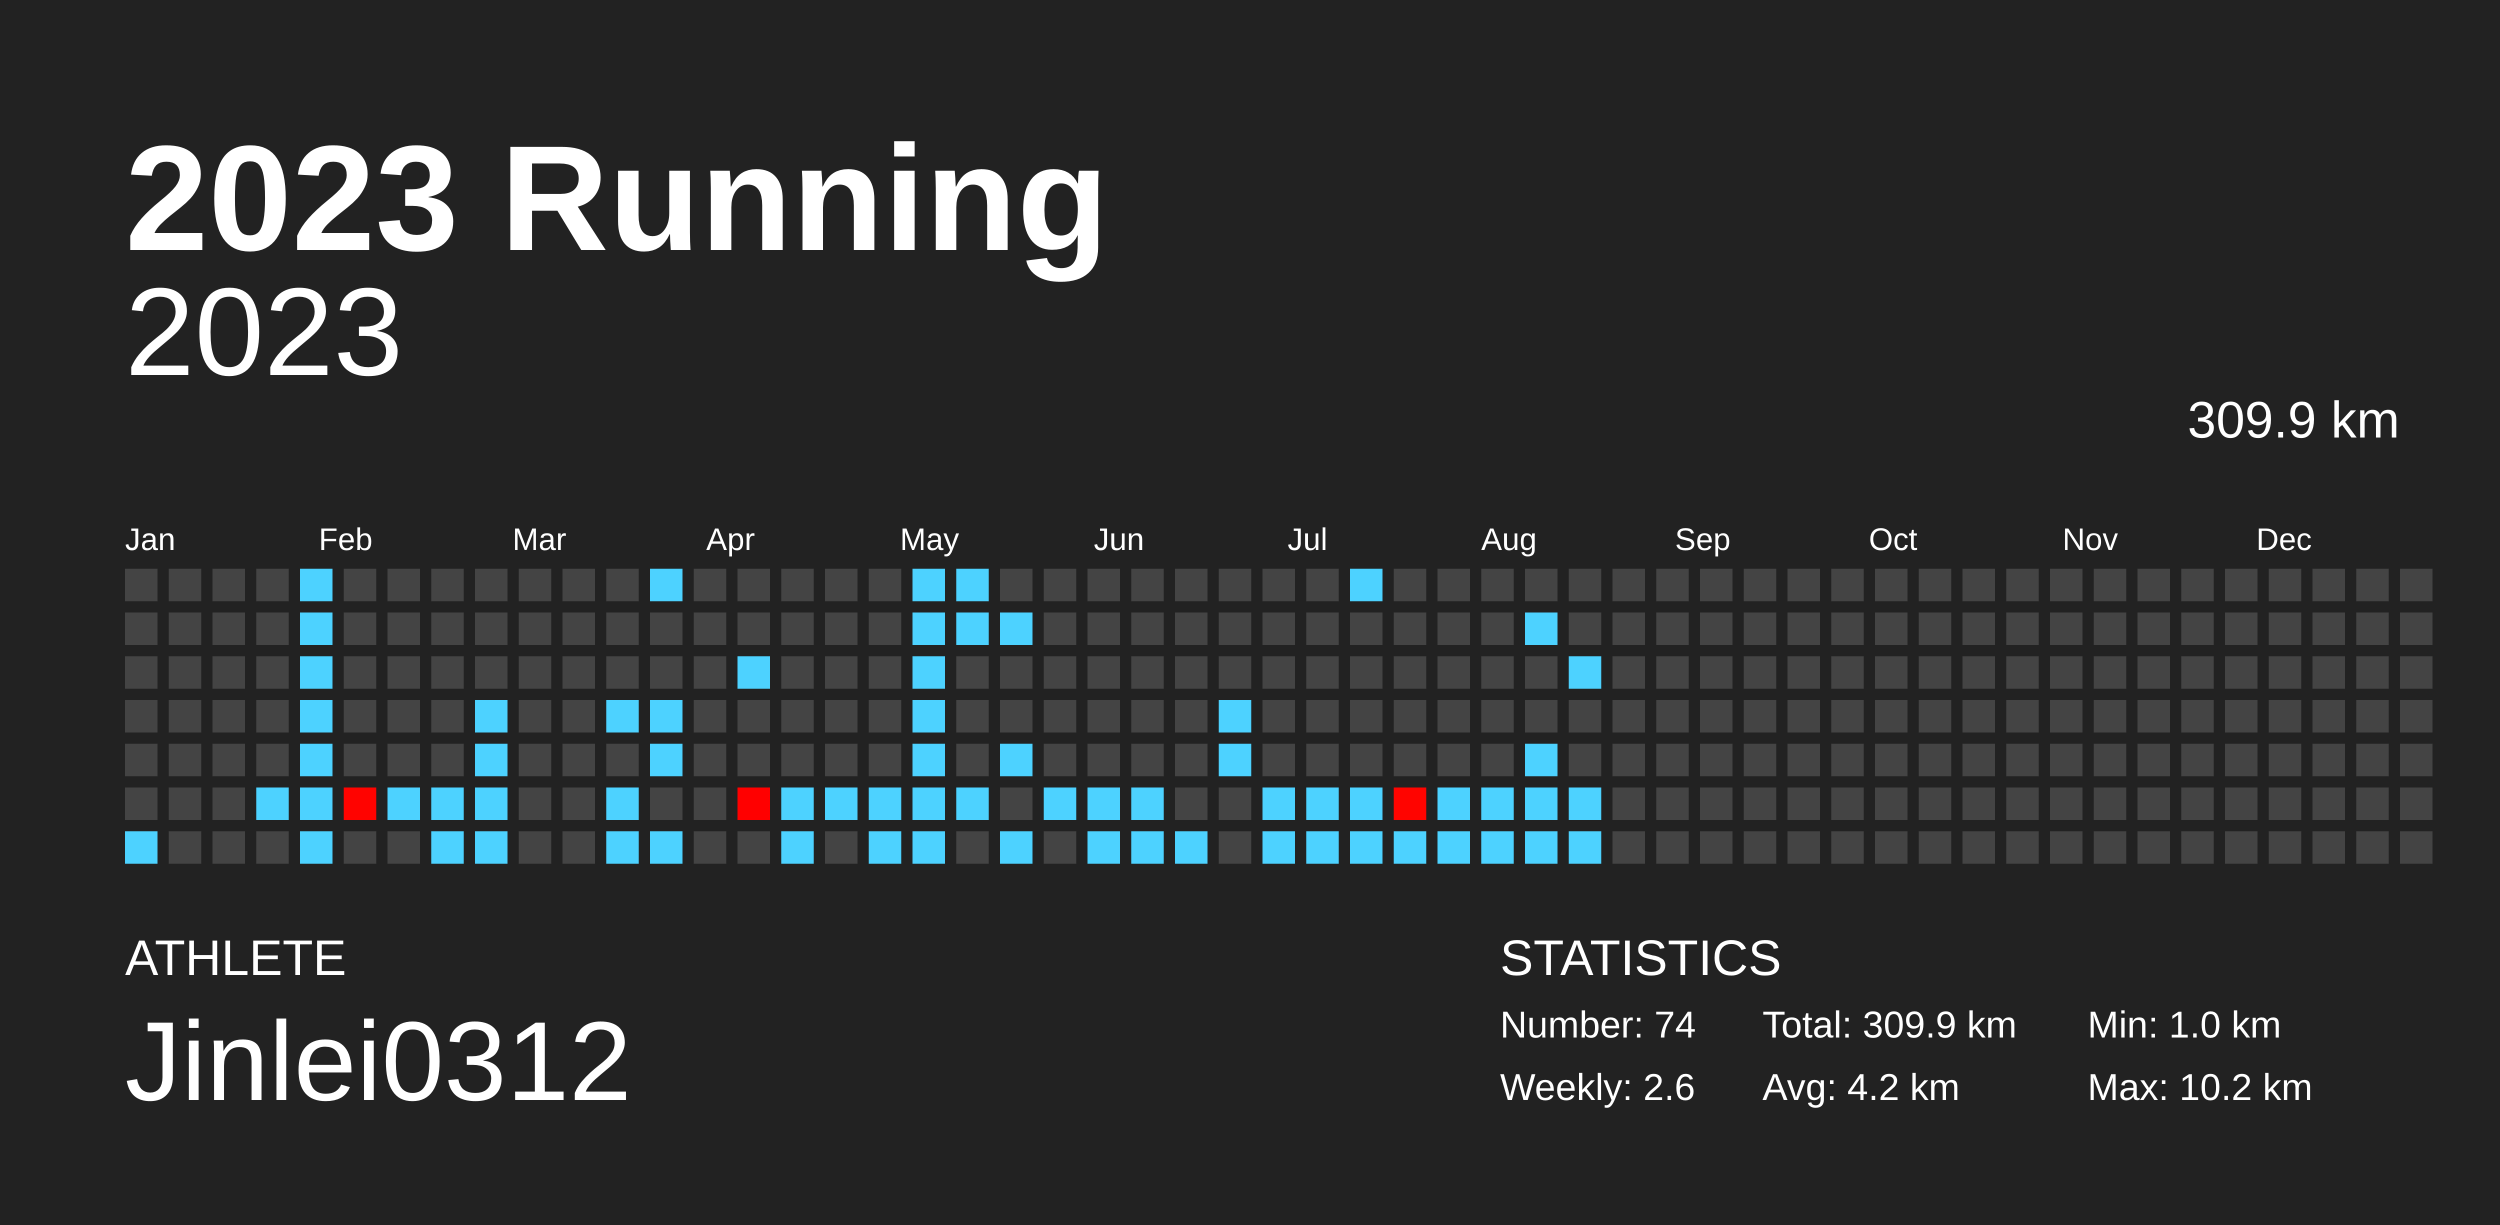
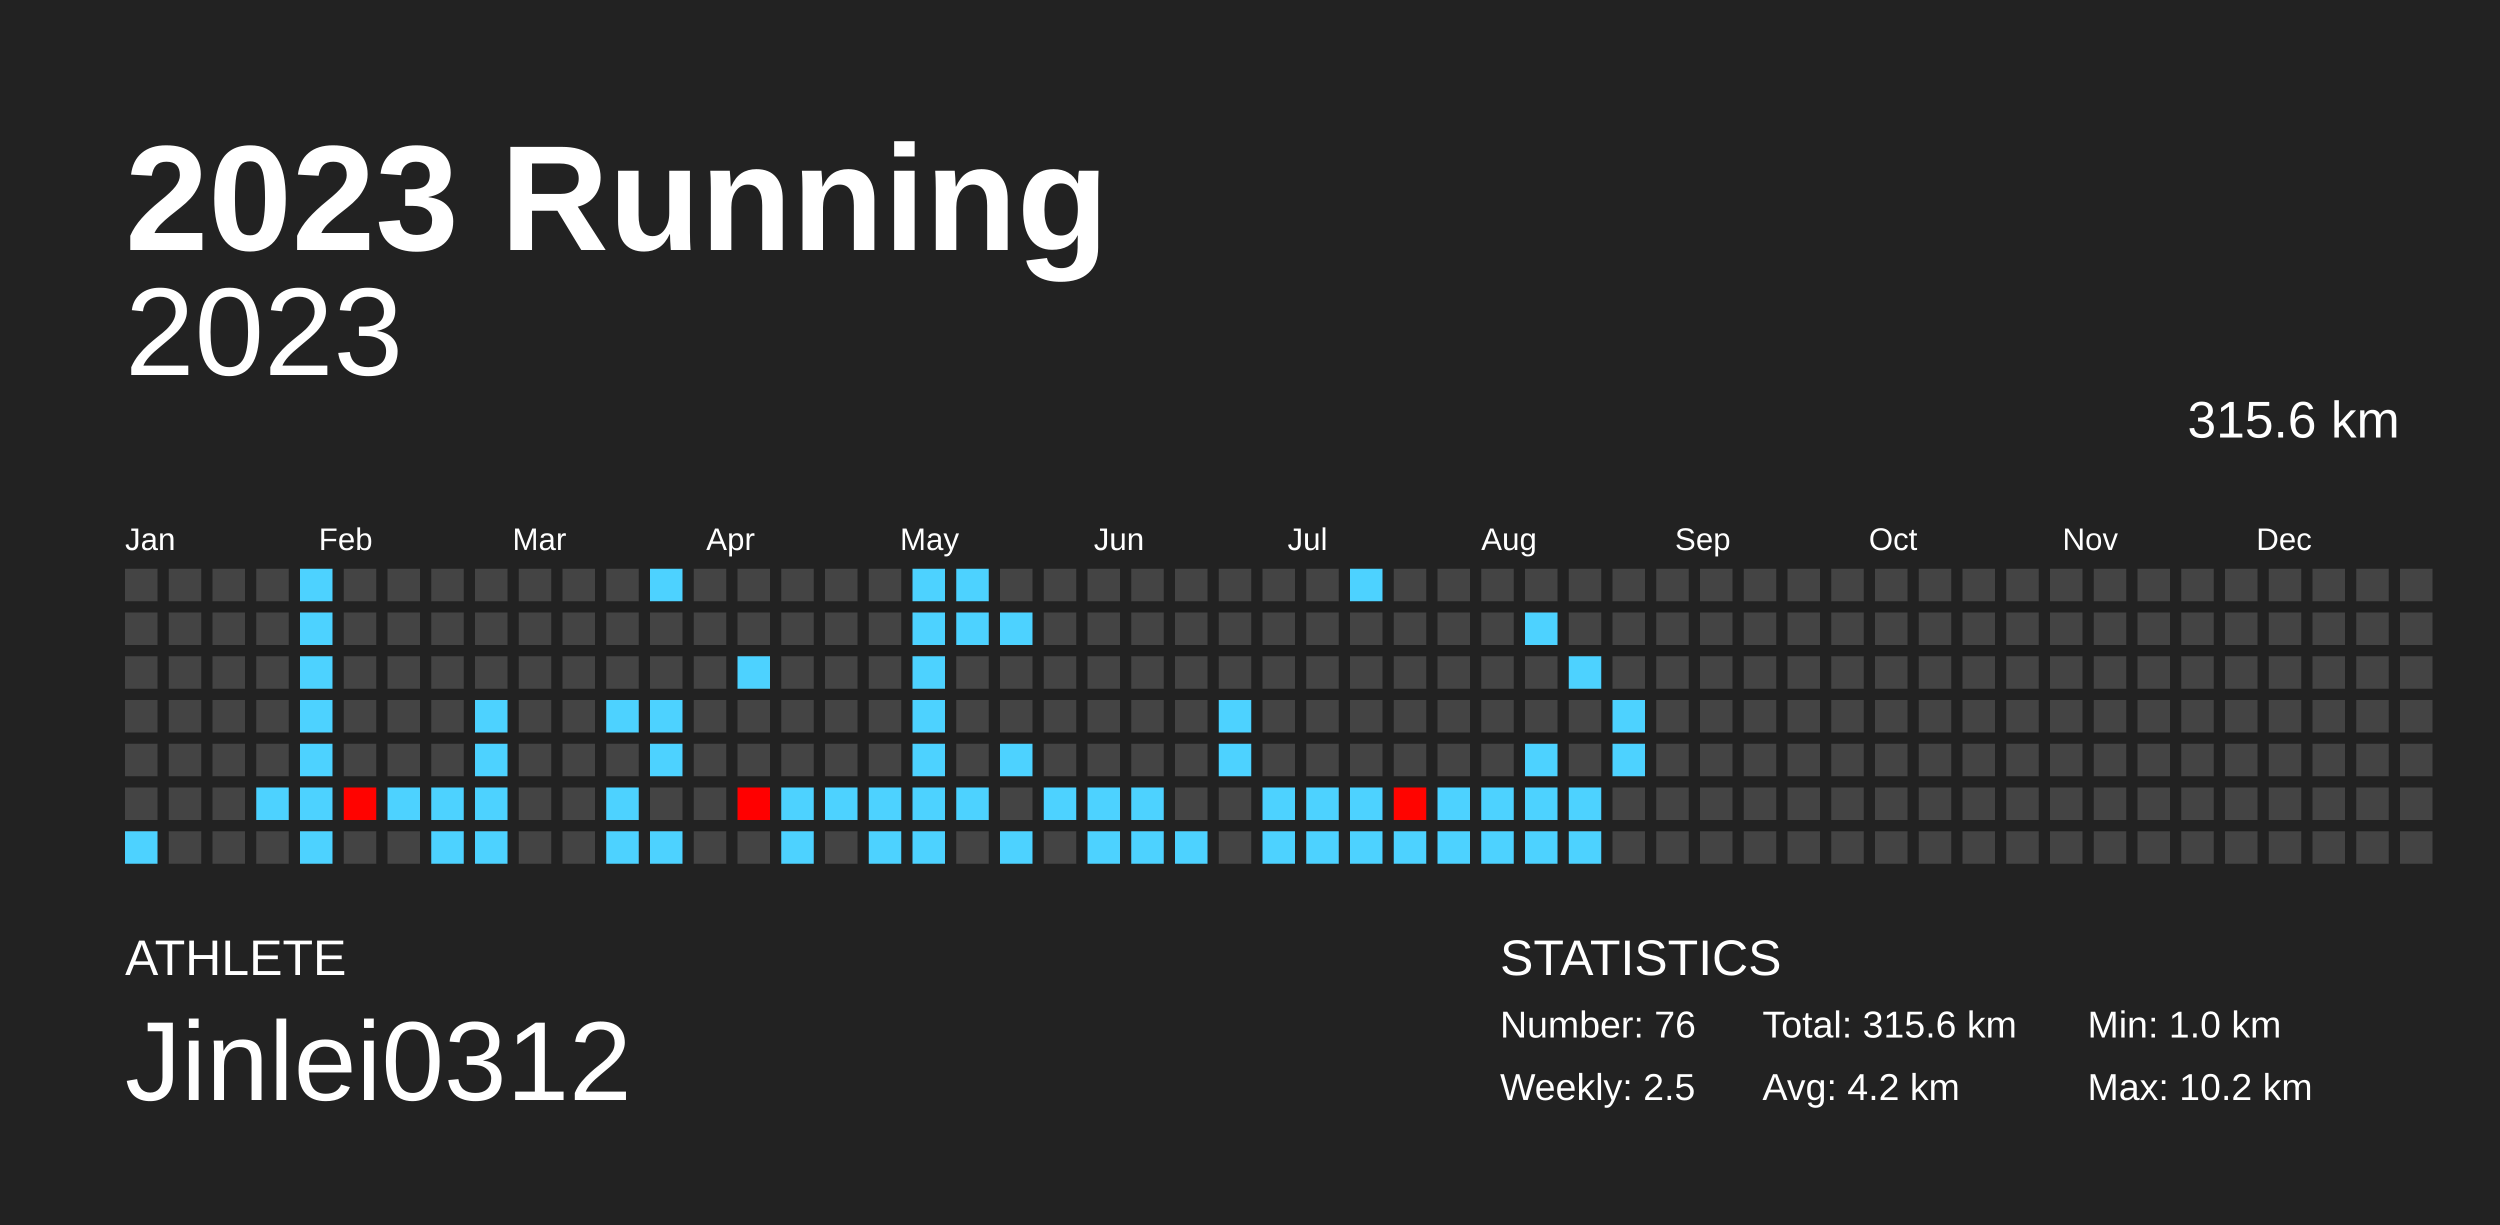
<svg xmlns="http://www.w3.org/2000/svg" baseProfile="full" height="98mm" version="1.1" viewBox="0,0,200,98" width="200mm">
  <defs />
  <rect fill="#222222" height="98" width="200" x="0" y="0" />
  <text fill="#FFFFFF" style="font-size:12px; font-family:Arial; font-weight:bold;" x="10" y="20">2023 Running</text>
  <text fill="#FFFFFF" style="font-size:4px; font-family:Arial" x="10" y="78">ATHLETE</text>
  <text fill="#FFFFFF" style="font-size:9px; font-family:Arial" x="10" y="88">Jinlei0312</text>
  <text fill="#FFFFFF" style="font-size:4px; font-family:Arial" x="120" y="78">STATISTICS</text>
-   <text fill="#FFFFFF" style="font-size:3px; font-family:Arial" x="120" y="83">Number: 74</text>
-   <text fill="#FFFFFF" style="font-size:3px; font-family:Arial" x="120" y="88">Weekly: 2.6</text>
-   <text fill="#FFFFFF" style="font-size:3px; font-family:Arial" x="141" y="83">Total: 309.9 km</text>
+   <text fill="#FFFFFF" style="font-size:3px; font-family:Arial" x="120" y="83">Number: 76</text>
+   <text fill="#FFFFFF" style="font-size:3px; font-family:Arial" x="120" y="88">Weekly: 2.5</text>
+   <text fill="#FFFFFF" style="font-size:3px; font-family:Arial" x="141" y="83">Total: 315.6 km</text>
  <text fill="#FFFFFF" style="font-size:3px; font-family:Arial" x="141" y="88">Avg: 4.2 km</text>
  <text fill="#FFFFFF" style="font-size:3px; font-family:Arial" x="167" y="83">Min: 1.0 km</text>
  <text fill="#FFFFFF" style="font-size:3px; font-family:Arial" x="167" y="88">Max: 10.2 km</text>
  <text alignment-baseline="hanging" fill="#FFFFFF" style="font-size:10.0px; font-family:Arial;" x="10" y="30">2023</text>
-   <text alignment-baseline="hanging" fill="#FFFFFF" style="font-size:4.125px; font-family:Arial;" x="175" y="35">309.9 km</text>
+   <text alignment-baseline="hanging" fill="#FFFFFF" style="font-size:4.125px; font-family:Arial;" x="175" y="35">315.6 km</text>
  <text fill="#FFFFFF" style="font-size:2.5px; font-family:Arial" x="10.0" y="44">Jan</text>
  <text fill="#FFFFFF" style="font-size:2.5px; font-family:Arial" x="25.5" y="44">Feb</text>
  <text fill="#FFFFFF" style="font-size:2.5px; font-family:Arial" x="41.0" y="44">Mar</text>
  <text fill="#FFFFFF" style="font-size:2.5px; font-family:Arial" x="56.5" y="44">Apr</text>
  <text fill="#FFFFFF" style="font-size:2.5px; font-family:Arial" x="72.0" y="44">May</text>
  <text fill="#FFFFFF" style="font-size:2.5px; font-family:Arial" x="87.5" y="44">Jun</text>
  <text fill="#FFFFFF" style="font-size:2.5px; font-family:Arial" x="103.0" y="44">Jul</text>
  <text fill="#FFFFFF" style="font-size:2.5px; font-family:Arial" x="118.5" y="44">Aug</text>
  <text fill="#FFFFFF" style="font-size:2.5px; font-family:Arial" x="134.0" y="44">Sep</text>
  <text fill="#FFFFFF" style="font-size:2.5px; font-family:Arial" x="149.5" y="44">Oct</text>
  <text fill="#FFFFFF" style="font-size:2.5px; font-family:Arial" x="165.0" y="44">Nov</text>
  <text fill="#FFFFFF" style="font-size:2.5px; font-family:Arial" x="180.5" y="44">Dec</text>
  <rect fill="#444444" height="2.6" width="2.6" x="10.0" y="45.5" />
  <rect fill="#444444" height="2.6" width="2.6" x="10.0" y="49.0" />
  <rect fill="#444444" height="2.6" width="2.6" x="10.0" y="52.5" />
  <rect fill="#444444" height="2.6" width="2.6" x="10.0" y="56.0" />
  <rect fill="#444444" height="2.6" width="2.6" x="10.0" y="59.5" />
  <rect fill="#444444" height="2.6" width="2.6" x="10.0" y="63.0" />
  <rect fill="#4dd2ff" height="2.6" width="2.6" x="10.0" y="66.5" />
  <rect fill="#444444" height="2.6" width="2.6" x="13.5" y="45.5" />
  <rect fill="#444444" height="2.6" width="2.6" x="13.5" y="49.0" />
  <rect fill="#444444" height="2.6" width="2.6" x="13.5" y="52.5" />
  <rect fill="#444444" height="2.6" width="2.6" x="13.5" y="56.0" />
  <rect fill="#444444" height="2.6" width="2.6" x="13.5" y="59.5" />
  <rect fill="#444444" height="2.6" width="2.6" x="13.5" y="63.0" />
  <rect fill="#444444" height="2.6" width="2.6" x="13.5" y="66.5" />
  <rect fill="#444444" height="2.6" width="2.6" x="17.0" y="45.5" />
  <rect fill="#444444" height="2.6" width="2.6" x="17.0" y="49.0" />
  <rect fill="#444444" height="2.6" width="2.6" x="17.0" y="52.5" />
  <rect fill="#444444" height="2.6" width="2.6" x="17.0" y="56.0" />
  <rect fill="#444444" height="2.6" width="2.6" x="17.0" y="59.5" />
  <rect fill="#444444" height="2.6" width="2.6" x="17.0" y="63.0" />
  <rect fill="#444444" height="2.6" width="2.6" x="17.0" y="66.5" />
  <rect fill="#444444" height="2.6" width="2.6" x="20.5" y="45.5" />
  <rect fill="#444444" height="2.6" width="2.6" x="20.5" y="49.0" />
  <rect fill="#444444" height="2.6" width="2.6" x="20.5" y="52.5" />
  <rect fill="#444444" height="2.6" width="2.6" x="20.5" y="56.0" />
  <rect fill="#444444" height="2.6" width="2.6" x="20.5" y="59.5" />
  <rect fill="#4dd2ff" height="2.6" width="2.6" x="20.5" y="63.0" />
  <rect fill="#444444" height="2.6" width="2.6" x="20.5" y="66.5" />
  <rect fill="#4dd2ff" height="2.6" width="2.6" x="24.0" y="45.5" />
  <rect fill="#4dd2ff" height="2.6" width="2.6" x="24.0" y="49.0" />
  <rect fill="#4dd2ff" height="2.6" width="2.6" x="24.0" y="52.5" />
  <rect fill="#4dd2ff" height="2.6" width="2.6" x="24.0" y="56.0" />
  <rect fill="#4dd2ff" height="2.6" width="2.6" x="24.0" y="59.5" />
  <rect fill="#4dd2ff" height="2.6" width="2.6" x="24.0" y="63.0" />
  <rect fill="#4dd2ff" height="2.6" width="2.6" x="24.0" y="66.5" />
  <rect fill="#444444" height="2.6" width="2.6" x="27.5" y="45.5" />
  <rect fill="#444444" height="2.6" width="2.6" x="27.5" y="49.0" />
  <rect fill="#444444" height="2.6" width="2.6" x="27.5" y="52.5" />
  <rect fill="#444444" height="2.6" width="2.6" x="27.5" y="56.0" />
  <rect fill="#444444" height="2.6" width="2.6" x="27.5" y="59.5" />
  <rect fill="#ff0300" height="2.6" width="2.6" x="27.5" y="63.0" />
  <rect fill="#444444" height="2.6" width="2.6" x="27.5" y="66.5" />
  <rect fill="#444444" height="2.6" width="2.6" x="31.0" y="45.5" />
  <rect fill="#444444" height="2.6" width="2.6" x="31.0" y="49.0" />
  <rect fill="#444444" height="2.6" width="2.6" x="31.0" y="52.5" />
  <rect fill="#444444" height="2.6" width="2.6" x="31.0" y="56.0" />
  <rect fill="#444444" height="2.6" width="2.6" x="31.0" y="59.5" />
  <rect fill="#4dd2ff" height="2.6" width="2.6" x="31.0" y="63.0" />
  <rect fill="#444444" height="2.6" width="2.6" x="31.0" y="66.5" />
  <rect fill="#444444" height="2.6" width="2.6" x="34.5" y="45.5" />
  <rect fill="#444444" height="2.6" width="2.6" x="34.5" y="49.0" />
  <rect fill="#444444" height="2.6" width="2.6" x="34.5" y="52.5" />
  <rect fill="#444444" height="2.6" width="2.6" x="34.5" y="56.0" />
  <rect fill="#444444" height="2.6" width="2.6" x="34.5" y="59.5" />
  <rect fill="#4dd2ff" height="2.6" width="2.6" x="34.5" y="63.0" />
  <rect fill="#4dd2ff" height="2.6" width="2.6" x="34.5" y="66.5" />
  <rect fill="#444444" height="2.6" width="2.6" x="38.0" y="45.5" />
  <rect fill="#444444" height="2.6" width="2.6" x="38.0" y="49.0" />
  <rect fill="#444444" height="2.6" width="2.6" x="38.0" y="52.5" />
  <rect fill="#4dd2ff" height="2.6" width="2.6" x="38.0" y="56.0" />
  <rect fill="#4dd2ff" height="2.6" width="2.6" x="38.0" y="59.5" />
  <rect fill="#4dd2ff" height="2.6" width="2.6" x="38.0" y="63.0" />
  <rect fill="#4dd2ff" height="2.6" width="2.6" x="38.0" y="66.5" />
  <rect fill="#444444" height="2.6" width="2.6" x="41.5" y="45.5" />
  <rect fill="#444444" height="2.6" width="2.6" x="41.5" y="49.0" />
  <rect fill="#444444" height="2.6" width="2.6" x="41.5" y="52.5" />
  <rect fill="#444444" height="2.6" width="2.6" x="41.5" y="56.0" />
  <rect fill="#444444" height="2.6" width="2.6" x="41.5" y="59.5" />
  <rect fill="#444444" height="2.6" width="2.6" x="41.5" y="63.0" />
  <rect fill="#444444" height="2.6" width="2.6" x="41.5" y="66.5" />
  <rect fill="#444444" height="2.6" width="2.6" x="45.0" y="45.5" />
  <rect fill="#444444" height="2.6" width="2.6" x="45.0" y="49.0" />
  <rect fill="#444444" height="2.6" width="2.6" x="45.0" y="52.5" />
  <rect fill="#444444" height="2.6" width="2.6" x="45.0" y="56.0" />
  <rect fill="#444444" height="2.6" width="2.6" x="45.0" y="59.5" />
  <rect fill="#444444" height="2.6" width="2.6" x="45.0" y="63.0" />
  <rect fill="#444444" height="2.6" width="2.6" x="45.0" y="66.5" />
  <rect fill="#444444" height="2.6" width="2.6" x="48.5" y="45.5" />
  <rect fill="#444444" height="2.6" width="2.6" x="48.5" y="49.0" />
  <rect fill="#444444" height="2.6" width="2.6" x="48.5" y="52.5" />
  <rect fill="#4dd2ff" height="2.6" width="2.6" x="48.5" y="56.0" />
  <rect fill="#444444" height="2.6" width="2.6" x="48.5" y="59.5" />
  <rect fill="#4dd2ff" height="2.6" width="2.6" x="48.5" y="63.0" />
  <rect fill="#4dd2ff" height="2.6" width="2.6" x="48.5" y="66.5" />
  <rect fill="#4dd2ff" height="2.6" width="2.6" x="52.0" y="45.5" />
  <rect fill="#444444" height="2.6" width="2.6" x="52.0" y="49.0" />
  <rect fill="#444444" height="2.6" width="2.6" x="52.0" y="52.5" />
  <rect fill="#4dd2ff" height="2.6" width="2.6" x="52.0" y="56.0" />
  <rect fill="#4dd2ff" height="2.6" width="2.6" x="52.0" y="59.5" />
  <rect fill="#444444" height="2.6" width="2.6" x="52.0" y="63.0" />
  <rect fill="#4dd2ff" height="2.6" width="2.6" x="52.0" y="66.5" />
  <rect fill="#444444" height="2.6" width="2.6" x="55.5" y="45.5" />
  <rect fill="#444444" height="2.6" width="2.6" x="55.5" y="49.0" />
  <rect fill="#444444" height="2.6" width="2.6" x="55.5" y="52.5" />
  <rect fill="#444444" height="2.6" width="2.6" x="55.5" y="56.0" />
  <rect fill="#444444" height="2.6" width="2.6" x="55.5" y="59.5" />
  <rect fill="#444444" height="2.6" width="2.6" x="55.5" y="63.0" />
  <rect fill="#444444" height="2.6" width="2.6" x="55.5" y="66.5" />
  <rect fill="#444444" height="2.6" width="2.6" x="59.0" y="45.5" />
  <rect fill="#444444" height="2.6" width="2.6" x="59.0" y="49.0" />
  <rect fill="#4dd2ff" height="2.6" width="2.6" x="59.0" y="52.5" />
  <rect fill="#444444" height="2.6" width="2.6" x="59.0" y="56.0" />
  <rect fill="#444444" height="2.6" width="2.6" x="59.0" y="59.5" />
  <rect fill="#ff0000" height="2.6" width="2.6" x="59.0" y="63.0" />
  <rect fill="#444444" height="2.6" width="2.6" x="59.0" y="66.5" />
  <rect fill="#444444" height="2.6" width="2.6" x="62.5" y="45.5" />
  <rect fill="#444444" height="2.6" width="2.6" x="62.5" y="49.0" />
  <rect fill="#444444" height="2.6" width="2.6" x="62.5" y="52.5" />
  <rect fill="#444444" height="2.6" width="2.6" x="62.5" y="56.0" />
  <rect fill="#444444" height="2.6" width="2.6" x="62.5" y="59.5" />
  <rect fill="#4dd2ff" height="2.6" width="2.6" x="62.5" y="63.0" />
  <rect fill="#4dd2ff" height="2.6" width="2.6" x="62.5" y="66.5" />
  <rect fill="#444444" height="2.6" width="2.6" x="66.0" y="45.5" />
  <rect fill="#444444" height="2.6" width="2.6" x="66.0" y="49.0" />
  <rect fill="#444444" height="2.6" width="2.6" x="66.0" y="52.5" />
  <rect fill="#444444" height="2.6" width="2.6" x="66.0" y="56.0" />
  <rect fill="#444444" height="2.6" width="2.6" x="66.0" y="59.5" />
  <rect fill="#4dd2ff" height="2.6" width="2.6" x="66.0" y="63.0" />
  <rect fill="#444444" height="2.6" width="2.6" x="66.0" y="66.5" />
  <rect fill="#444444" height="2.6" width="2.6" x="69.5" y="45.5" />
  <rect fill="#444444" height="2.6" width="2.6" x="69.5" y="49.0" />
  <rect fill="#444444" height="2.6" width="2.6" x="69.5" y="52.5" />
  <rect fill="#444444" height="2.6" width="2.6" x="69.5" y="56.0" />
  <rect fill="#444444" height="2.6" width="2.6" x="69.5" y="59.5" />
  <rect fill="#4dd2ff" height="2.6" width="2.6" x="69.5" y="63.0" />
  <rect fill="#4dd2ff" height="2.6" width="2.6" x="69.5" y="66.5" />
  <rect fill="#4dd2ff" height="2.6" width="2.6" x="73.0" y="45.5" />
  <rect fill="#4dd2ff" height="2.6" width="2.6" x="73.0" y="49.0" />
  <rect fill="#4dd2ff" height="2.6" width="2.6" x="73.0" y="52.5" />
  <rect fill="#4dd2ff" height="2.6" width="2.6" x="73.0" y="56.0" />
  <rect fill="#4dd2ff" height="2.6" width="2.6" x="73.0" y="59.5" />
  <rect fill="#4dd2ff" height="2.6" width="2.6" x="73.0" y="63.0" />
  <rect fill="#4dd2ff" height="2.6" width="2.6" x="73.0" y="66.5" />
  <rect fill="#4dd2ff" height="2.6" width="2.6" x="76.5" y="45.5" />
  <rect fill="#4dd2ff" height="2.6" width="2.6" x="76.5" y="49.0" />
  <rect fill="#444444" height="2.6" width="2.6" x="76.5" y="52.5" />
  <rect fill="#444444" height="2.6" width="2.6" x="76.5" y="56.0" />
  <rect fill="#444444" height="2.6" width="2.6" x="76.5" y="59.5" />
  <rect fill="#4dd2ff" height="2.6" width="2.6" x="76.5" y="63.0" />
  <rect fill="#444444" height="2.6" width="2.6" x="76.5" y="66.5" />
  <rect fill="#444444" height="2.6" width="2.6" x="80.0" y="45.5" />
  <rect fill="#4dd2ff" height="2.6" width="2.6" x="80.0" y="49.0" />
  <rect fill="#444444" height="2.6" width="2.6" x="80.0" y="52.5" />
  <rect fill="#444444" height="2.6" width="2.6" x="80.0" y="56.0" />
  <rect fill="#4dd2ff" height="2.6" width="2.6" x="80.0" y="59.5" />
  <rect fill="#444444" height="2.6" width="2.6" x="80.0" y="63.0" />
  <rect fill="#4dd2ff" height="2.6" width="2.6" x="80.0" y="66.5" />
  <rect fill="#444444" height="2.6" width="2.6" x="83.5" y="45.5" />
  <rect fill="#444444" height="2.6" width="2.6" x="83.5" y="49.0" />
  <rect fill="#444444" height="2.6" width="2.6" x="83.5" y="52.5" />
  <rect fill="#444444" height="2.6" width="2.6" x="83.5" y="56.0" />
  <rect fill="#444444" height="2.6" width="2.6" x="83.5" y="59.5" />
  <rect fill="#4dd2ff" height="2.6" width="2.6" x="83.5" y="63.0" />
  <rect fill="#444444" height="2.6" width="2.6" x="83.5" y="66.5" />
  <rect fill="#444444" height="2.6" width="2.6" x="87.0" y="45.5" />
  <rect fill="#444444" height="2.6" width="2.6" x="87.0" y="49.0" />
  <rect fill="#444444" height="2.6" width="2.6" x="87.0" y="52.5" />
  <rect fill="#444444" height="2.6" width="2.6" x="87.0" y="56.0" />
  <rect fill="#444444" height="2.6" width="2.6" x="87.0" y="59.5" />
  <rect fill="#4dd2ff" height="2.6" width="2.6" x="87.0" y="63.0" />
  <rect fill="#4dd2ff" height="2.6" width="2.6" x="87.0" y="66.5" />
  <rect fill="#444444" height="2.6" width="2.6" x="90.5" y="45.5" />
  <rect fill="#444444" height="2.6" width="2.6" x="90.5" y="49.0" />
  <rect fill="#444444" height="2.6" width="2.6" x="90.5" y="52.5" />
  <rect fill="#444444" height="2.6" width="2.6" x="90.5" y="56.0" />
  <rect fill="#444444" height="2.6" width="2.6" x="90.5" y="59.5" />
  <rect fill="#4dd2ff" height="2.6" width="2.6" x="90.5" y="63.0" />
  <rect fill="#4dd2ff" height="2.6" width="2.6" x="90.5" y="66.5" />
  <rect fill="#444444" height="2.6" width="2.6" x="94.0" y="45.5" />
  <rect fill="#444444" height="2.6" width="2.6" x="94.0" y="49.0" />
  <rect fill="#444444" height="2.6" width="2.6" x="94.0" y="52.5" />
  <rect fill="#444444" height="2.6" width="2.6" x="94.0" y="56.0" />
  <rect fill="#444444" height="2.6" width="2.6" x="94.0" y="59.5" />
  <rect fill="#444444" height="2.6" width="2.6" x="94.0" y="63.0" />
  <rect fill="#4dd2ff" height="2.6" width="2.6" x="94.0" y="66.5" />
  <rect fill="#444444" height="2.6" width="2.6" x="97.5" y="45.5" />
  <rect fill="#444444" height="2.6" width="2.6" x="97.5" y="49.0" />
  <rect fill="#444444" height="2.6" width="2.6" x="97.5" y="52.5" />
  <rect fill="#4dd2ff" height="2.6" width="2.6" x="97.5" y="56.0" />
  <rect fill="#4dd2ff" height="2.6" width="2.6" x="97.5" y="59.5" />
  <rect fill="#444444" height="2.6" width="2.6" x="97.5" y="63.0" />
  <rect fill="#444444" height="2.6" width="2.6" x="97.5" y="66.5" />
  <rect fill="#444444" height="2.6" width="2.6" x="101.0" y="45.5" />
  <rect fill="#444444" height="2.6" width="2.6" x="101.0" y="49.0" />
  <rect fill="#444444" height="2.6" width="2.6" x="101.0" y="52.5" />
  <rect fill="#444444" height="2.6" width="2.6" x="101.0" y="56.0" />
  <rect fill="#444444" height="2.6" width="2.6" x="101.0" y="59.5" />
  <rect fill="#4dd2ff" height="2.6" width="2.6" x="101.0" y="63.0" />
  <rect fill="#4dd2ff" height="2.6" width="2.6" x="101.0" y="66.5" />
  <rect fill="#444444" height="2.6" width="2.6" x="104.5" y="45.5" />
  <rect fill="#444444" height="2.6" width="2.6" x="104.5" y="49.0" />
  <rect fill="#444444" height="2.6" width="2.6" x="104.5" y="52.5" />
  <rect fill="#444444" height="2.6" width="2.6" x="104.5" y="56.0" />
  <rect fill="#444444" height="2.6" width="2.6" x="104.5" y="59.5" />
  <rect fill="#4dd2ff" height="2.6" width="2.6" x="104.5" y="63.0" />
  <rect fill="#4dd2ff" height="2.6" width="2.6" x="104.5" y="66.5" />
  <rect fill="#4dd2ff" height="2.6" width="2.6" x="108.0" y="45.5" />
  <rect fill="#444444" height="2.6" width="2.6" x="108.0" y="49.0" />
  <rect fill="#444444" height="2.6" width="2.6" x="108.0" y="52.5" />
  <rect fill="#444444" height="2.6" width="2.6" x="108.0" y="56.0" />
  <rect fill="#444444" height="2.6" width="2.6" x="108.0" y="59.5" />
  <rect fill="#4dd2ff" height="2.6" width="2.6" x="108.0" y="63.0" />
  <rect fill="#4dd2ff" height="2.6" width="2.6" x="108.0" y="66.5" />
  <rect fill="#444444" height="2.6" width="2.6" x="111.5" y="45.5" />
  <rect fill="#444444" height="2.6" width="2.6" x="111.5" y="49.0" />
  <rect fill="#444444" height="2.6" width="2.6" x="111.5" y="52.5" />
  <rect fill="#444444" height="2.6" width="2.6" x="111.5" y="56.0" />
  <rect fill="#444444" height="2.6" width="2.6" x="111.5" y="59.5" />
  <rect fill="#ff0400" height="2.6" width="2.6" x="111.5" y="63.0" />
  <rect fill="#4dd2ff" height="2.6" width="2.6" x="111.5" y="66.5" />
  <rect fill="#444444" height="2.6" width="2.6" x="115.0" y="45.5" />
  <rect fill="#444444" height="2.6" width="2.6" x="115.0" y="49.0" />
  <rect fill="#444444" height="2.6" width="2.6" x="115.0" y="52.5" />
  <rect fill="#444444" height="2.6" width="2.6" x="115.0" y="56.0" />
  <rect fill="#444444" height="2.6" width="2.6" x="115.0" y="59.5" />
  <rect fill="#4dd2ff" height="2.6" width="2.6" x="115.0" y="63.0" />
  <rect fill="#4dd2ff" height="2.6" width="2.6" x="115.0" y="66.5" />
  <rect fill="#444444" height="2.6" width="2.6" x="118.5" y="45.5" />
  <rect fill="#444444" height="2.6" width="2.6" x="118.5" y="49.0" />
  <rect fill="#444444" height="2.6" width="2.6" x="118.5" y="52.5" />
  <rect fill="#444444" height="2.6" width="2.6" x="118.5" y="56.0" />
  <rect fill="#444444" height="2.6" width="2.6" x="118.5" y="59.5" />
  <rect fill="#4dd2ff" height="2.6" width="2.6" x="118.5" y="63.0" />
  <rect fill="#4dd2ff" height="2.6" width="2.6" x="118.5" y="66.5" />
  <rect fill="#444444" height="2.6" width="2.6" x="122.0" y="45.5" />
  <rect fill="#4dd2ff" height="2.6" width="2.6" x="122.0" y="49.0" />
  <rect fill="#444444" height="2.6" width="2.6" x="122.0" y="52.5" />
  <rect fill="#444444" height="2.6" width="2.6" x="122.0" y="56.0" />
  <rect fill="#4dd2ff" height="2.6" width="2.6" x="122.0" y="59.5" />
  <rect fill="#4dd2ff" height="2.6" width="2.6" x="122.0" y="63.0" />
  <rect fill="#4dd2ff" height="2.6" width="2.6" x="122.0" y="66.5" />
  <rect fill="#444444" height="2.6" width="2.6" x="125.5" y="45.5" />
  <rect fill="#444444" height="2.6" width="2.6" x="125.5" y="49.0" />
  <rect fill="#4dd2ff" height="2.6" width="2.6" x="125.5" y="52.5" />
  <rect fill="#444444" height="2.6" width="2.6" x="125.5" y="56.0" />
  <rect fill="#444444" height="2.6" width="2.6" x="125.5" y="59.5" />
  <rect fill="#4dd2ff" height="2.6" width="2.6" x="125.5" y="63.0" />
  <rect fill="#4dd2ff" height="2.6" width="2.6" x="125.5" y="66.5" />
  <rect fill="#444444" height="2.6" width="2.6" x="129.0" y="45.5" />
  <rect fill="#444444" height="2.6" width="2.6" x="129.0" y="49.0" />
  <rect fill="#444444" height="2.6" width="2.6" x="129.0" y="52.5" />
-   <rect fill="#444444" height="2.6" width="2.6" x="129.0" y="56.0" />
-   <rect fill="#444444" height="2.6" width="2.6" x="129.0" y="59.5" />
+   <rect fill="#4dd2ff" height="2.6" width="2.6" x="129.0" y="56.0" />
+   <rect fill="#4dd2ff" height="2.6" width="2.6" x="129.0" y="59.5" />
  <rect fill="#444444" height="2.6" width="2.6" x="129.0" y="63.0" />
  <rect fill="#444444" height="2.6" width="2.6" x="129.0" y="66.5" />
  <rect fill="#444444" height="2.6" width="2.6" x="132.5" y="45.5" />
  <rect fill="#444444" height="2.6" width="2.6" x="132.5" y="49.0" />
  <rect fill="#444444" height="2.6" width="2.6" x="132.5" y="52.5" />
  <rect fill="#444444" height="2.6" width="2.6" x="132.5" y="56.0" />
  <rect fill="#444444" height="2.6" width="2.6" x="132.5" y="59.5" />
  <rect fill="#444444" height="2.6" width="2.6" x="132.5" y="63.0" />
  <rect fill="#444444" height="2.6" width="2.6" x="132.5" y="66.5" />
  <rect fill="#444444" height="2.6" width="2.6" x="136.0" y="45.5" />
  <rect fill="#444444" height="2.6" width="2.6" x="136.0" y="49.0" />
  <rect fill="#444444" height="2.6" width="2.6" x="136.0" y="52.5" />
  <rect fill="#444444" height="2.6" width="2.6" x="136.0" y="56.0" />
  <rect fill="#444444" height="2.6" width="2.6" x="136.0" y="59.5" />
  <rect fill="#444444" height="2.6" width="2.6" x="136.0" y="63.0" />
  <rect fill="#444444" height="2.6" width="2.6" x="136.0" y="66.5" />
  <rect fill="#444444" height="2.6" width="2.6" x="139.5" y="45.5" />
  <rect fill="#444444" height="2.6" width="2.6" x="139.5" y="49.0" />
  <rect fill="#444444" height="2.6" width="2.6" x="139.5" y="52.5" />
  <rect fill="#444444" height="2.6" width="2.6" x="139.5" y="56.0" />
  <rect fill="#444444" height="2.6" width="2.6" x="139.5" y="59.5" />
  <rect fill="#444444" height="2.6" width="2.6" x="139.5" y="63.0" />
  <rect fill="#444444" height="2.6" width="2.6" x="139.5" y="66.5" />
  <rect fill="#444444" height="2.6" width="2.6" x="143.0" y="45.5" />
  <rect fill="#444444" height="2.6" width="2.6" x="143.0" y="49.0" />
  <rect fill="#444444" height="2.6" width="2.6" x="143.0" y="52.5" />
  <rect fill="#444444" height="2.6" width="2.6" x="143.0" y="56.0" />
  <rect fill="#444444" height="2.6" width="2.6" x="143.0" y="59.5" />
  <rect fill="#444444" height="2.6" width="2.6" x="143.0" y="63.0" />
  <rect fill="#444444" height="2.6" width="2.6" x="143.0" y="66.5" />
  <rect fill="#444444" height="2.6" width="2.6" x="146.5" y="45.5" />
  <rect fill="#444444" height="2.6" width="2.6" x="146.5" y="49.0" />
  <rect fill="#444444" height="2.6" width="2.6" x="146.5" y="52.5" />
  <rect fill="#444444" height="2.6" width="2.6" x="146.5" y="56.0" />
  <rect fill="#444444" height="2.6" width="2.6" x="146.5" y="59.5" />
  <rect fill="#444444" height="2.6" width="2.6" x="146.5" y="63.0" />
  <rect fill="#444444" height="2.6" width="2.6" x="146.5" y="66.5" />
  <rect fill="#444444" height="2.6" width="2.6" x="150.0" y="45.5" />
  <rect fill="#444444" height="2.6" width="2.6" x="150.0" y="49.0" />
  <rect fill="#444444" height="2.6" width="2.6" x="150.0" y="52.5" />
  <rect fill="#444444" height="2.6" width="2.6" x="150.0" y="56.0" />
  <rect fill="#444444" height="2.6" width="2.6" x="150.0" y="59.5" />
  <rect fill="#444444" height="2.6" width="2.6" x="150.0" y="63.0" />
  <rect fill="#444444" height="2.6" width="2.6" x="150.0" y="66.5" />
  <rect fill="#444444" height="2.6" width="2.6" x="153.5" y="45.5" />
  <rect fill="#444444" height="2.6" width="2.6" x="153.5" y="49.0" />
  <rect fill="#444444" height="2.6" width="2.6" x="153.5" y="52.5" />
  <rect fill="#444444" height="2.6" width="2.6" x="153.5" y="56.0" />
  <rect fill="#444444" height="2.6" width="2.6" x="153.5" y="59.5" />
  <rect fill="#444444" height="2.6" width="2.6" x="153.5" y="63.0" />
  <rect fill="#444444" height="2.6" width="2.6" x="153.5" y="66.5" />
  <rect fill="#444444" height="2.6" width="2.6" x="157.0" y="45.5" />
  <rect fill="#444444" height="2.6" width="2.6" x="157.0" y="49.0" />
  <rect fill="#444444" height="2.6" width="2.6" x="157.0" y="52.5" />
  <rect fill="#444444" height="2.6" width="2.6" x="157.0" y="56.0" />
  <rect fill="#444444" height="2.6" width="2.6" x="157.0" y="59.5" />
  <rect fill="#444444" height="2.6" width="2.6" x="157.0" y="63.0" />
  <rect fill="#444444" height="2.6" width="2.6" x="157.0" y="66.5" />
  <rect fill="#444444" height="2.6" width="2.6" x="160.5" y="45.5" />
  <rect fill="#444444" height="2.6" width="2.6" x="160.5" y="49.0" />
  <rect fill="#444444" height="2.6" width="2.6" x="160.5" y="52.5" />
  <rect fill="#444444" height="2.6" width="2.6" x="160.5" y="56.0" />
  <rect fill="#444444" height="2.6" width="2.6" x="160.5" y="59.5" />
  <rect fill="#444444" height="2.6" width="2.6" x="160.5" y="63.0" />
  <rect fill="#444444" height="2.6" width="2.6" x="160.5" y="66.5" />
  <rect fill="#444444" height="2.6" width="2.6" x="164.0" y="45.5" />
  <rect fill="#444444" height="2.6" width="2.6" x="164.0" y="49.0" />
  <rect fill="#444444" height="2.6" width="2.6" x="164.0" y="52.5" />
  <rect fill="#444444" height="2.6" width="2.6" x="164.0" y="56.0" />
  <rect fill="#444444" height="2.6" width="2.6" x="164.0" y="59.5" />
  <rect fill="#444444" height="2.6" width="2.6" x="164.0" y="63.0" />
  <rect fill="#444444" height="2.6" width="2.6" x="164.0" y="66.5" />
  <rect fill="#444444" height="2.6" width="2.6" x="167.5" y="45.5" />
  <rect fill="#444444" height="2.6" width="2.6" x="167.5" y="49.0" />
  <rect fill="#444444" height="2.6" width="2.6" x="167.5" y="52.5" />
  <rect fill="#444444" height="2.6" width="2.6" x="167.5" y="56.0" />
  <rect fill="#444444" height="2.6" width="2.6" x="167.5" y="59.5" />
  <rect fill="#444444" height="2.6" width="2.6" x="167.5" y="63.0" />
  <rect fill="#444444" height="2.6" width="2.6" x="167.5" y="66.5" />
  <rect fill="#444444" height="2.6" width="2.6" x="171.0" y="45.5" />
  <rect fill="#444444" height="2.6" width="2.6" x="171.0" y="49.0" />
  <rect fill="#444444" height="2.6" width="2.6" x="171.0" y="52.5" />
  <rect fill="#444444" height="2.6" width="2.6" x="171.0" y="56.0" />
  <rect fill="#444444" height="2.6" width="2.6" x="171.0" y="59.5" />
  <rect fill="#444444" height="2.6" width="2.6" x="171.0" y="63.0" />
  <rect fill="#444444" height="2.6" width="2.6" x="171.0" y="66.5" />
  <rect fill="#444444" height="2.6" width="2.6" x="174.5" y="45.5" />
  <rect fill="#444444" height="2.6" width="2.6" x="174.5" y="49.0" />
  <rect fill="#444444" height="2.6" width="2.6" x="174.5" y="52.5" />
  <rect fill="#444444" height="2.6" width="2.6" x="174.5" y="56.0" />
  <rect fill="#444444" height="2.6" width="2.6" x="174.5" y="59.5" />
  <rect fill="#444444" height="2.6" width="2.6" x="174.5" y="63.0" />
  <rect fill="#444444" height="2.6" width="2.6" x="174.5" y="66.5" />
  <rect fill="#444444" height="2.6" width="2.6" x="178.0" y="45.5" />
  <rect fill="#444444" height="2.6" width="2.6" x="178.0" y="49.0" />
  <rect fill="#444444" height="2.6" width="2.6" x="178.0" y="52.5" />
  <rect fill="#444444" height="2.6" width="2.6" x="178.0" y="56.0" />
  <rect fill="#444444" height="2.6" width="2.6" x="178.0" y="59.5" />
  <rect fill="#444444" height="2.6" width="2.6" x="178.0" y="63.0" />
  <rect fill="#444444" height="2.6" width="2.6" x="178.0" y="66.5" />
  <rect fill="#444444" height="2.6" width="2.6" x="181.5" y="45.5" />
  <rect fill="#444444" height="2.6" width="2.6" x="181.5" y="49.0" />
  <rect fill="#444444" height="2.6" width="2.6" x="181.5" y="52.5" />
  <rect fill="#444444" height="2.6" width="2.6" x="181.5" y="56.0" />
  <rect fill="#444444" height="2.6" width="2.6" x="181.5" y="59.5" />
  <rect fill="#444444" height="2.6" width="2.6" x="181.5" y="63.0" />
  <rect fill="#444444" height="2.6" width="2.6" x="181.5" y="66.5" />
  <rect fill="#444444" height="2.6" width="2.6" x="185.0" y="45.5" />
  <rect fill="#444444" height="2.6" width="2.6" x="185.0" y="49.0" />
  <rect fill="#444444" height="2.6" width="2.6" x="185.0" y="52.5" />
  <rect fill="#444444" height="2.6" width="2.6" x="185.0" y="56.0" />
  <rect fill="#444444" height="2.6" width="2.6" x="185.0" y="59.5" />
  <rect fill="#444444" height="2.6" width="2.6" x="185.0" y="63.0" />
  <rect fill="#444444" height="2.6" width="2.6" x="185.0" y="66.5" />
  <rect fill="#444444" height="2.6" width="2.6" x="188.5" y="45.5" />
  <rect fill="#444444" height="2.6" width="2.6" x="188.5" y="49.0" />
  <rect fill="#444444" height="2.6" width="2.6" x="188.5" y="52.5" />
  <rect fill="#444444" height="2.6" width="2.6" x="188.5" y="56.0" />
  <rect fill="#444444" height="2.6" width="2.6" x="188.5" y="59.5" />
  <rect fill="#444444" height="2.6" width="2.6" x="188.5" y="63.0" />
  <rect fill="#444444" height="2.6" width="2.6" x="188.5" y="66.5" />
  <rect fill="#444444" height="2.6" width="2.6" x="192.0" y="45.5" />
  <rect fill="#444444" height="2.6" width="2.6" x="192.0" y="49.0" />
  <rect fill="#444444" height="2.6" width="2.6" x="192.0" y="52.5" />
  <rect fill="#444444" height="2.6" width="2.6" x="192.0" y="56.0" />
  <rect fill="#444444" height="2.6" width="2.6" x="192.0" y="59.5" />
  <rect fill="#444444" height="2.6" width="2.6" x="192.0" y="63.0" />
  <rect fill="#444444" height="2.6" width="2.6" x="192.0" y="66.5" />
</svg>
